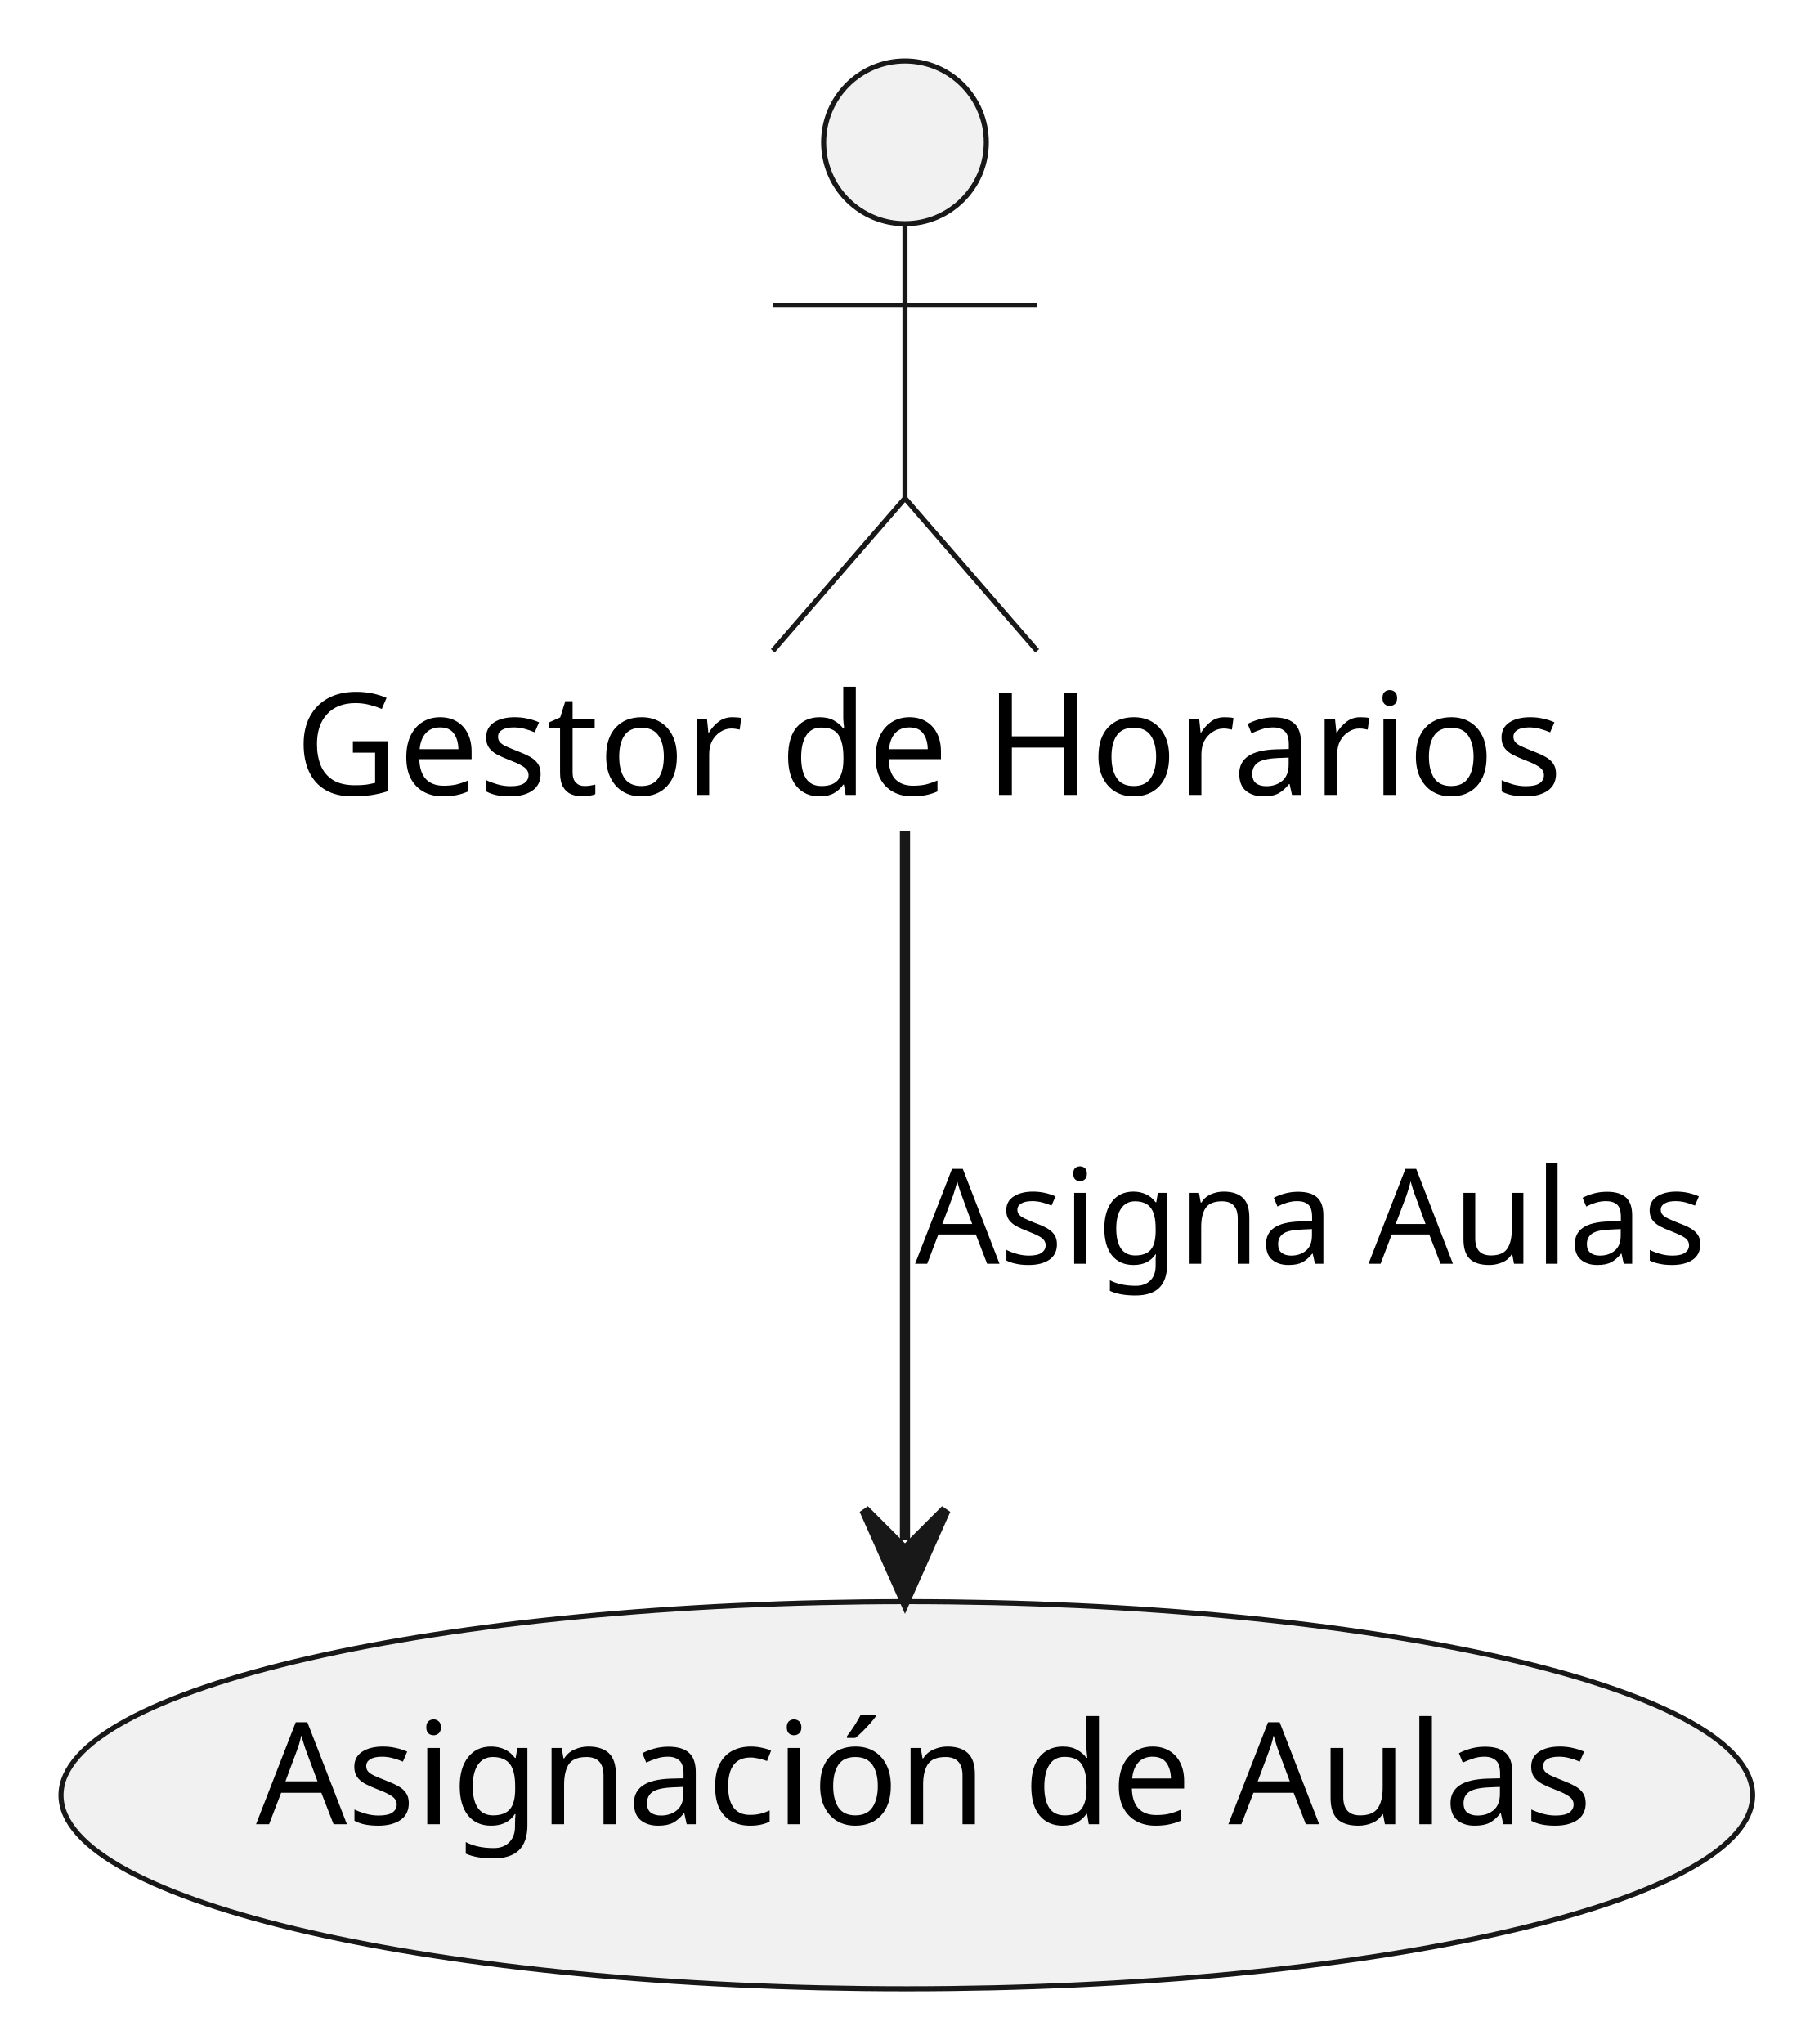
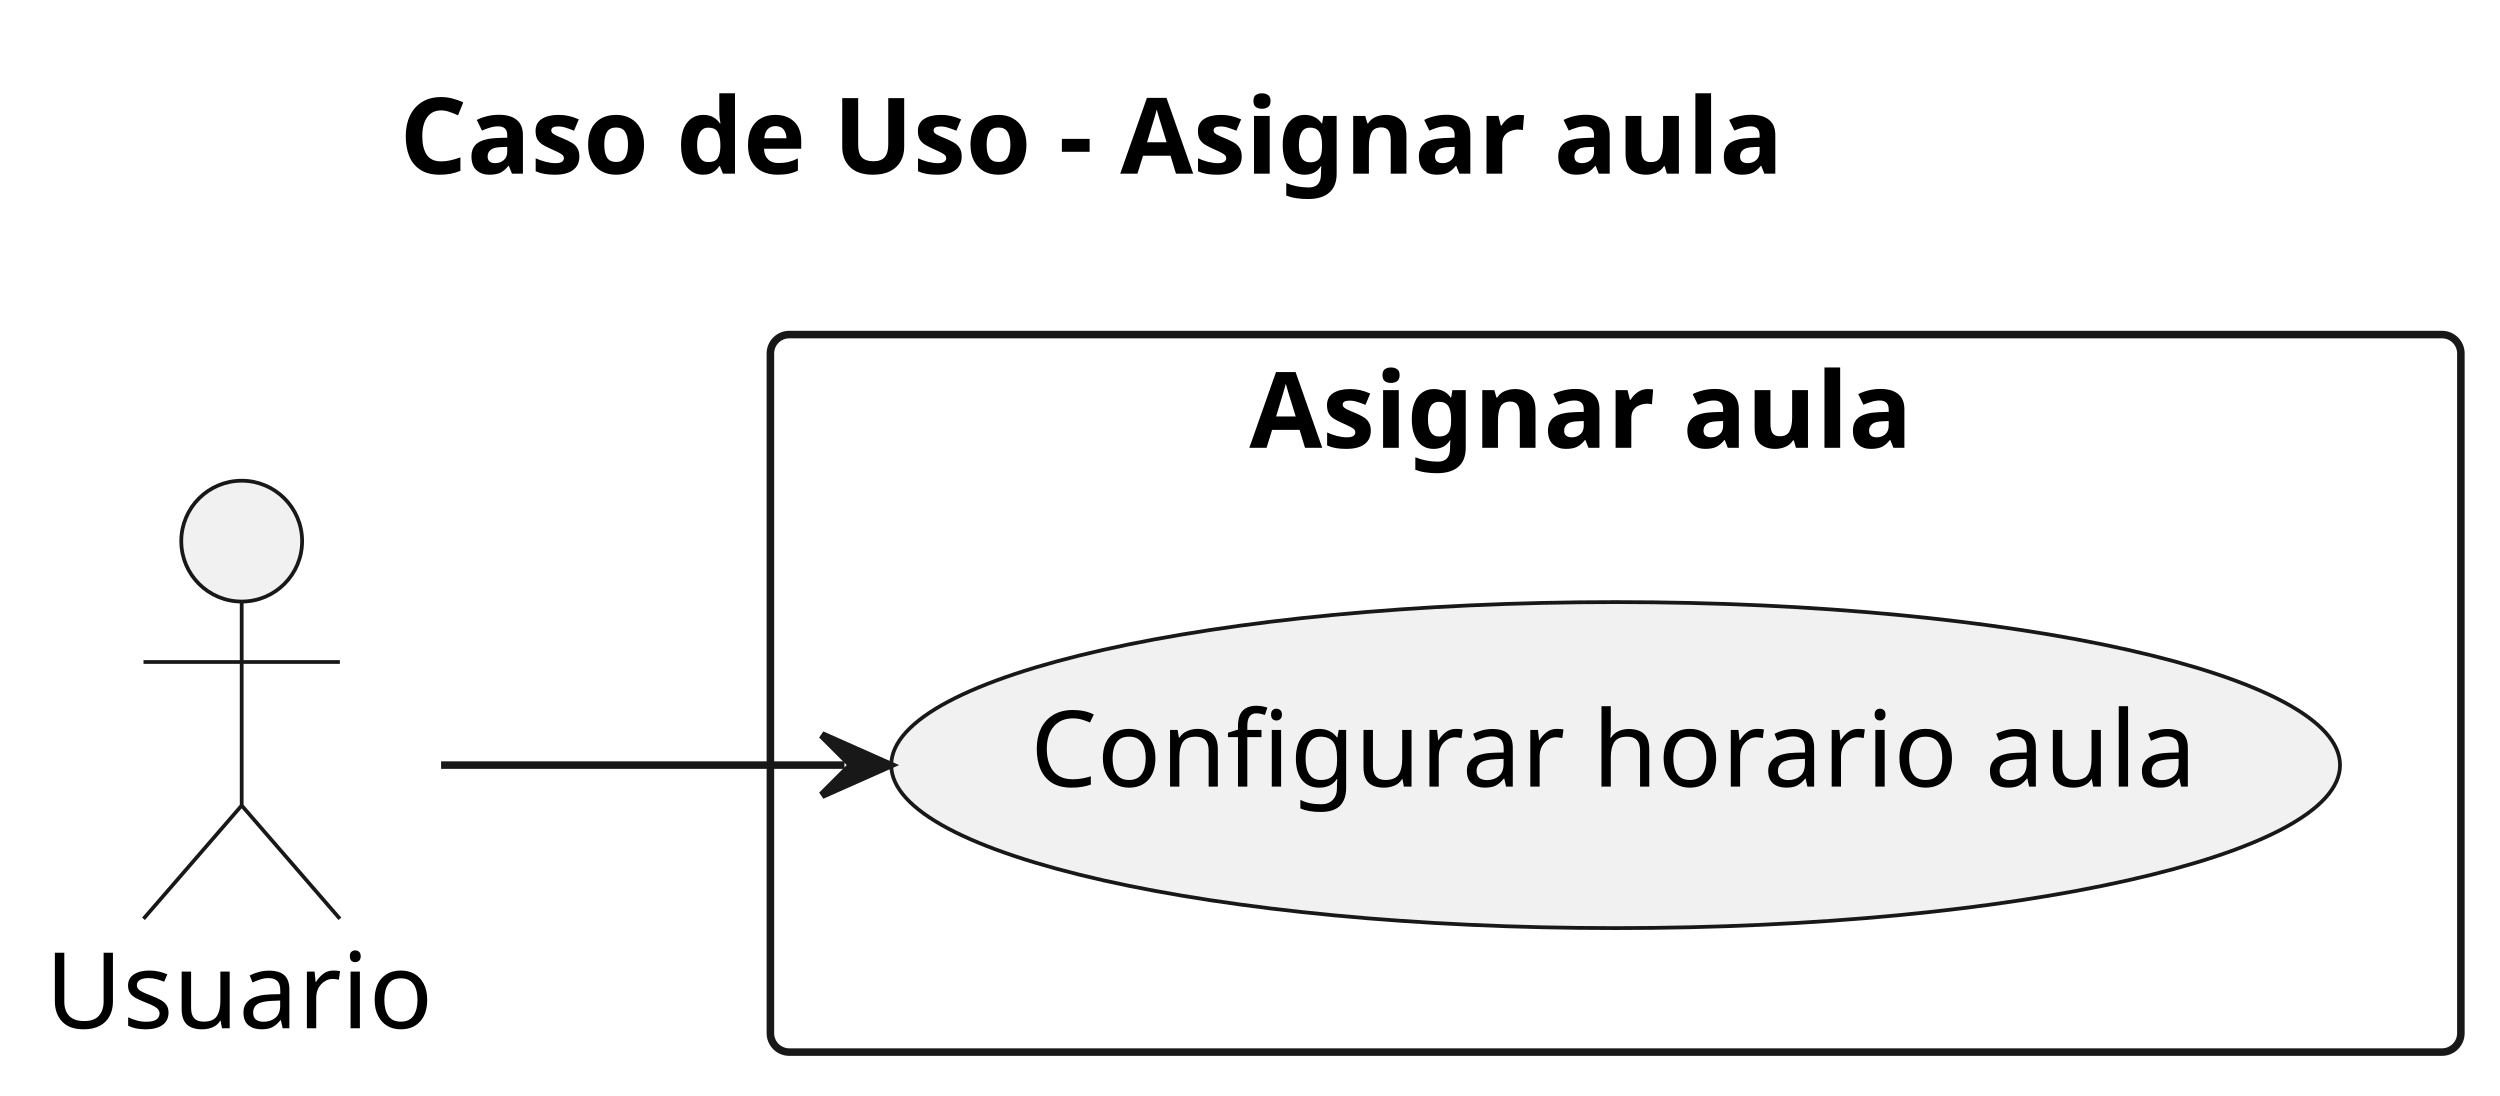
- <svg xmlns="http://www.w3.org/2000/svg" contentStyleType="text/css" height="201px" preserveAspectRatio="none" style="width:178px;height:201px;background:#FFFFFF;" version="1.1" viewBox="0 0 178 201" width="178px" zoomAndPan="magnify">
+ <svg xmlns="http://www.w3.org/2000/svg" contentStyleType="text/css" height="145px" preserveAspectRatio="none" style="width:331px;height:145px;background:#FFFFFF;" version="1.1" viewBox="0 0 331 145" width="331px" zoomAndPan="magnify">
  <defs />
  <g>
-     <g id="elem_A">
-       <ellipse cx="89" cy="14" fill="#F1F1F1" rx="8" ry="8" style="stroke:#181818;stroke-width:0.5;" />
-       <path d="M89,22 L89,49 M76,30 L102,30 M89,49 L76,64 M89,49 L102,64 " fill="none" style="stroke:#181818;stroke-width:0.5;" />
-       <text fill="#000000" font-family="sans-serif" font-size="14" lengthAdjust="spacing" textLength="120" x="29" y="78.174">Gestor de Horarios</text>
+     <text fill="#000000" font-family="sans-serif" font-size="14" font-weight="bold" lengthAdjust="spacing" textLength="212" x="52.91" y="22.995">Caso de Uso - Asignar aula</text>
+     <g id="cluster_Asignar aula">
+       <rect fill="none" height="95" rx="2.5" ry="2.5" style="stroke:#181818;stroke-width:1.0;" width="223.82" x="102" y="44.297" />
+       <text fill="#000000" font-family="sans-serif" font-size="14" font-weight="bold" lengthAdjust="spacing" textLength="97" x="165.41" y="59.292">Asignar aula</text>
    </g>
-     <g id="elem_UC1">
-       <ellipse cx="89.181" cy="176.536" fill="#F1F1F1" rx="83.181" ry="19.036" style="stroke:#181818;stroke-width:0.5;" />
-       <text fill="#000000" font-family="sans-serif" font-size="14" lengthAdjust="spacing" textLength="128" x="25.181" y="179.39">Asignación de Aulas</text>
+     <g id="elem_OP1">
+       <ellipse cx="213.91" cy="101.299" fill="#F1F1F1" rx="95.909" ry="21.582" style="stroke:#181818;stroke-width:0.5;" />
+       <text fill="#000000" font-family="sans-serif" font-size="14" lengthAdjust="spacing" textLength="155" x="136.41" y="104.145">Configurar horario aula</text>
    </g>
-     <g id="link_A_UC1">
-       <path d="M89,81.69 C89,106.5 89,132.02 89,151.47 " fill="none" id="A-to-UC1" style="stroke:#181818;stroke-width:1.0;" />
-       <polygon fill="#181818" points="89,157.47,93,148.47,89,152.47,85,148.47,89,157.47" style="stroke:#181818;stroke-width:1.0;" />
-       <text fill="#000000" font-family="sans-serif" font-size="13" lengthAdjust="spacing" textLength="77" x="90" y="124.269">Asigna Aulas</text>
+     <g id="elem_cust">
+       <ellipse cx="32" cy="71.647" fill="#F1F1F1" rx="8" ry="8" style="stroke:#181818;stroke-width:0.5;" />
+       <path d="M32,79.647 L32,106.647 M19,87.647 L45,87.647 M32,106.647 L19,121.647 M32,106.647 L45,121.647 " fill="none" style="stroke:#181818;stroke-width:0.5;" />
+       <text fill="#000000" font-family="sans-serif" font-size="14" lengthAdjust="spacing" textLength="52" x="6" y="136.142">Usuario</text>
+     </g>
+     <g id="link_cust_OP1">
+       <path d="M58.4,101.297 C74.28,101.297 89.84,101.297 111.81,101.297 " fill="none" id="cust-to-OP1" style="stroke:#181818;stroke-width:1.0;" />
+       <polygon fill="#181818" points="117.81,101.297,108.81,97.297,112.81,101.297,108.81,105.297,117.81,101.297" style="stroke:#181818;stroke-width:1.0;" />
    </g>
  </g>
</svg>
